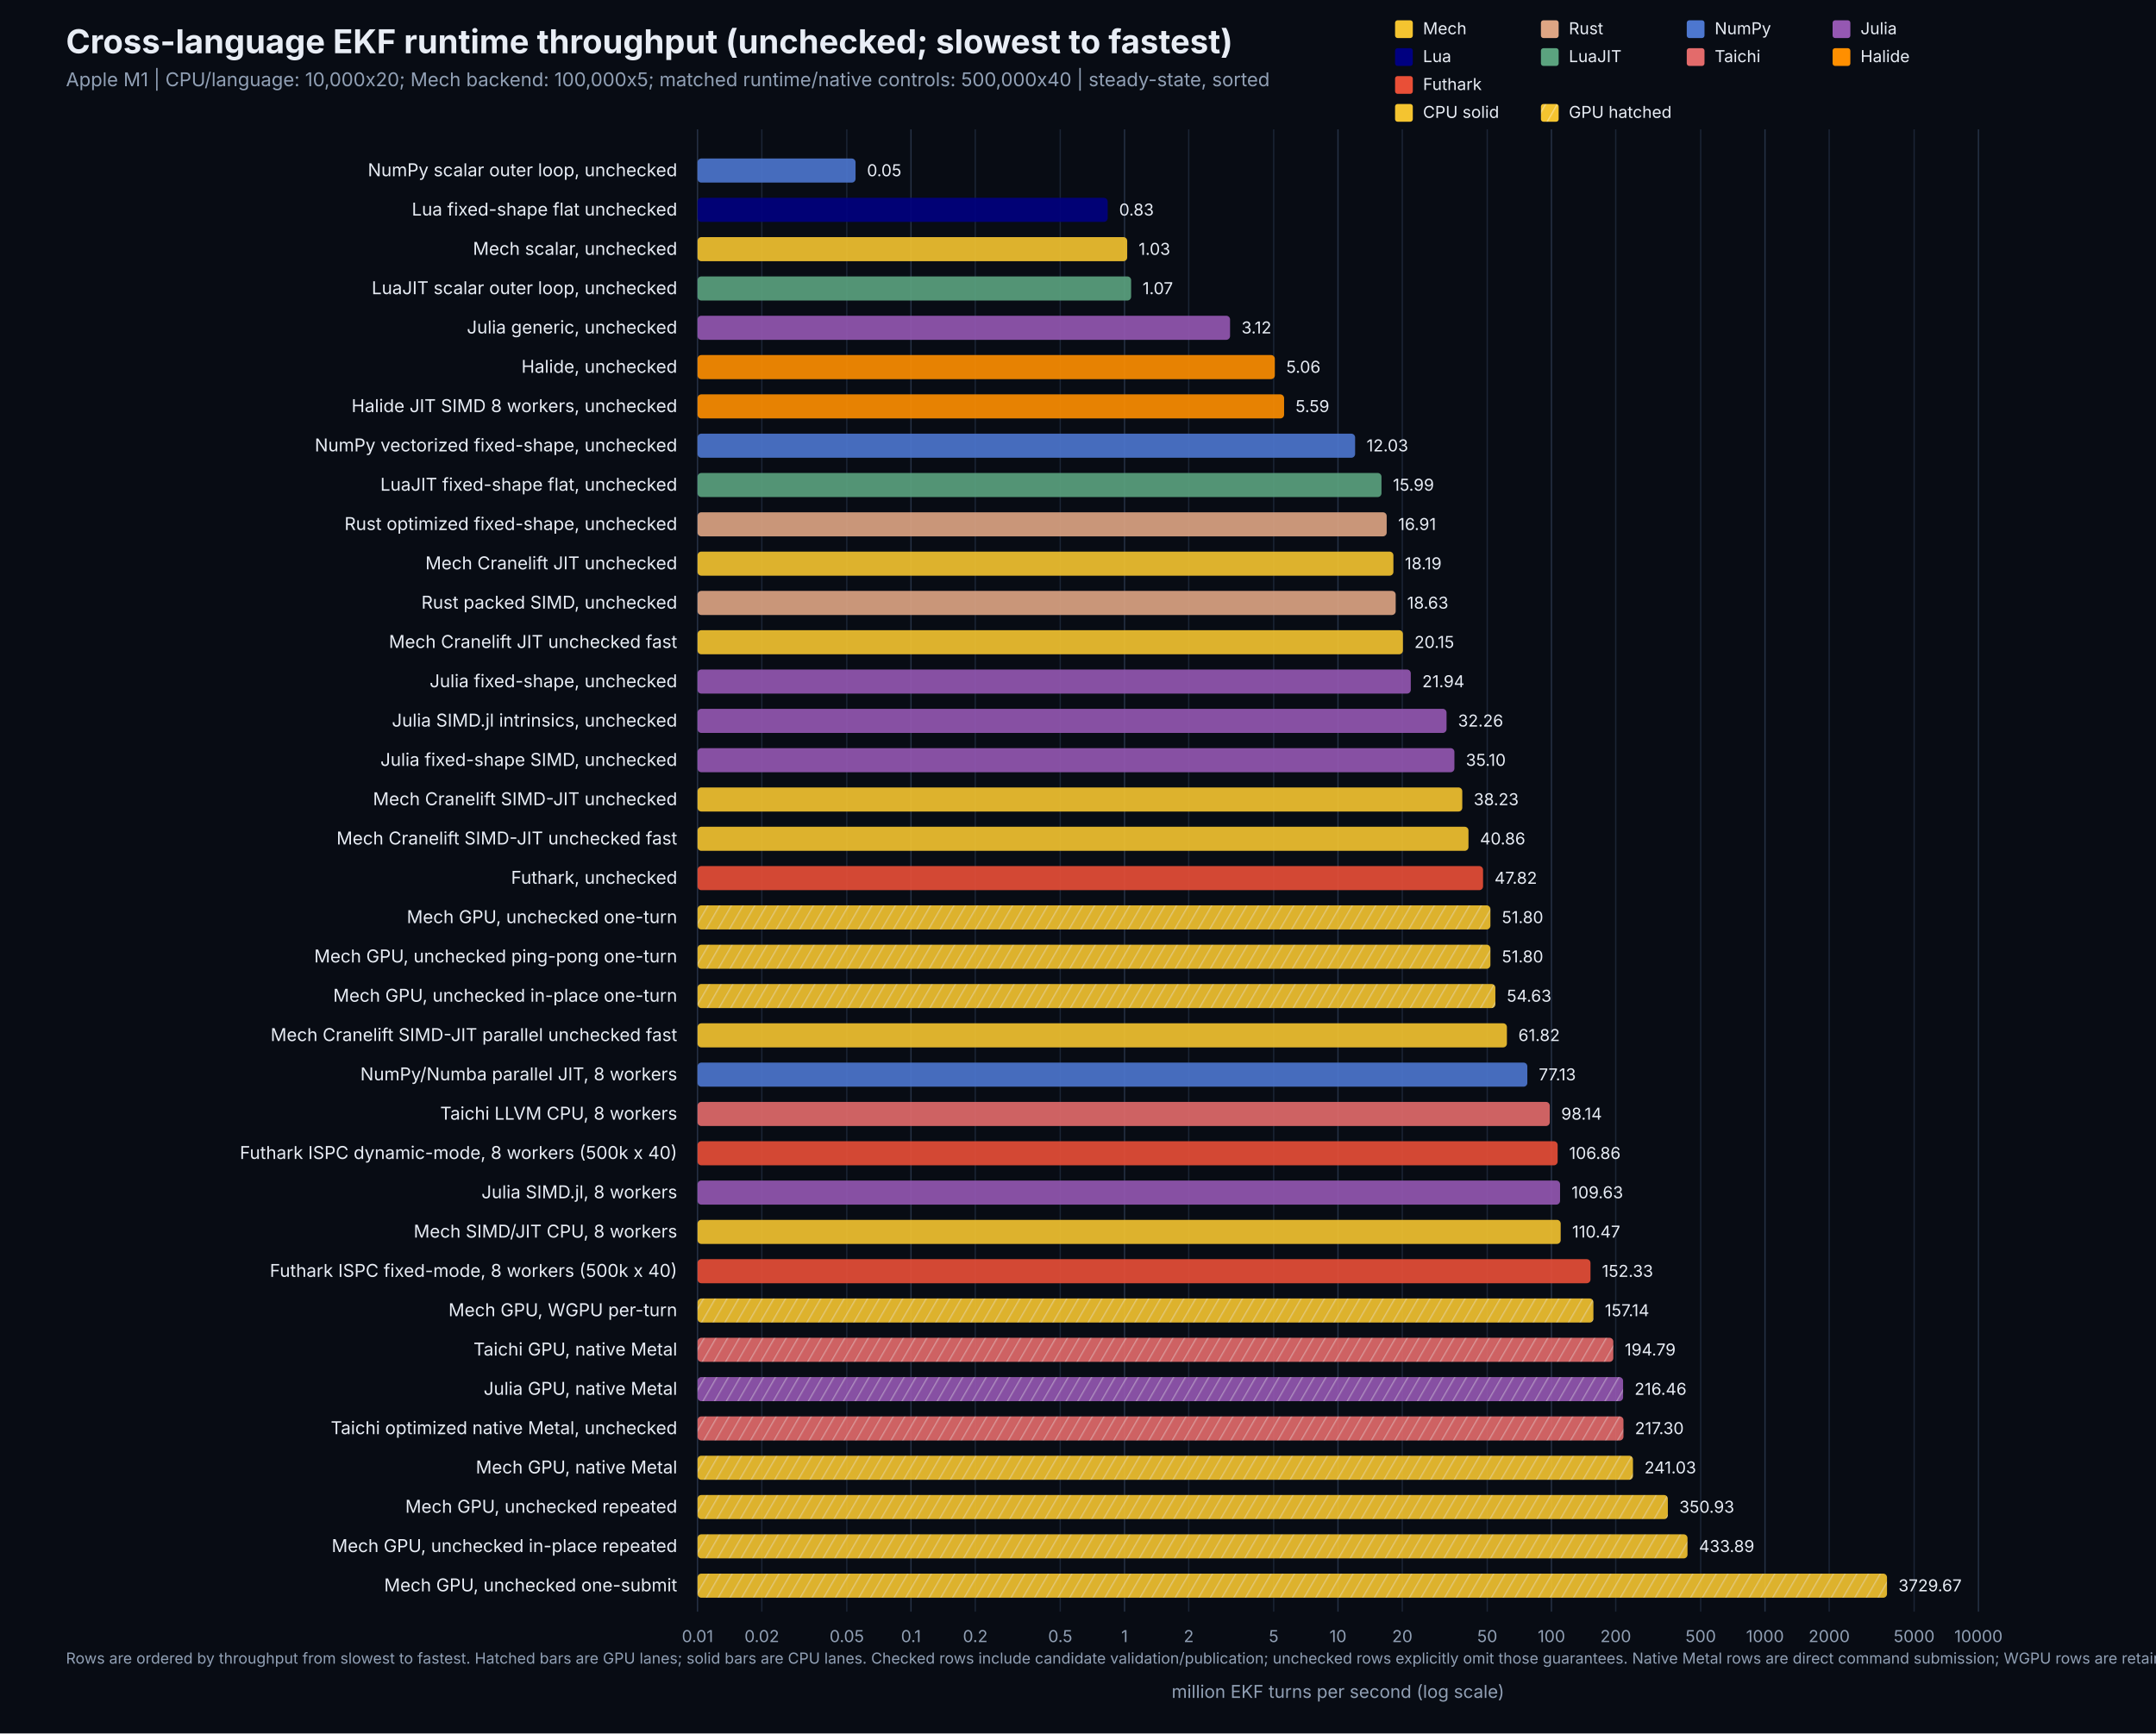
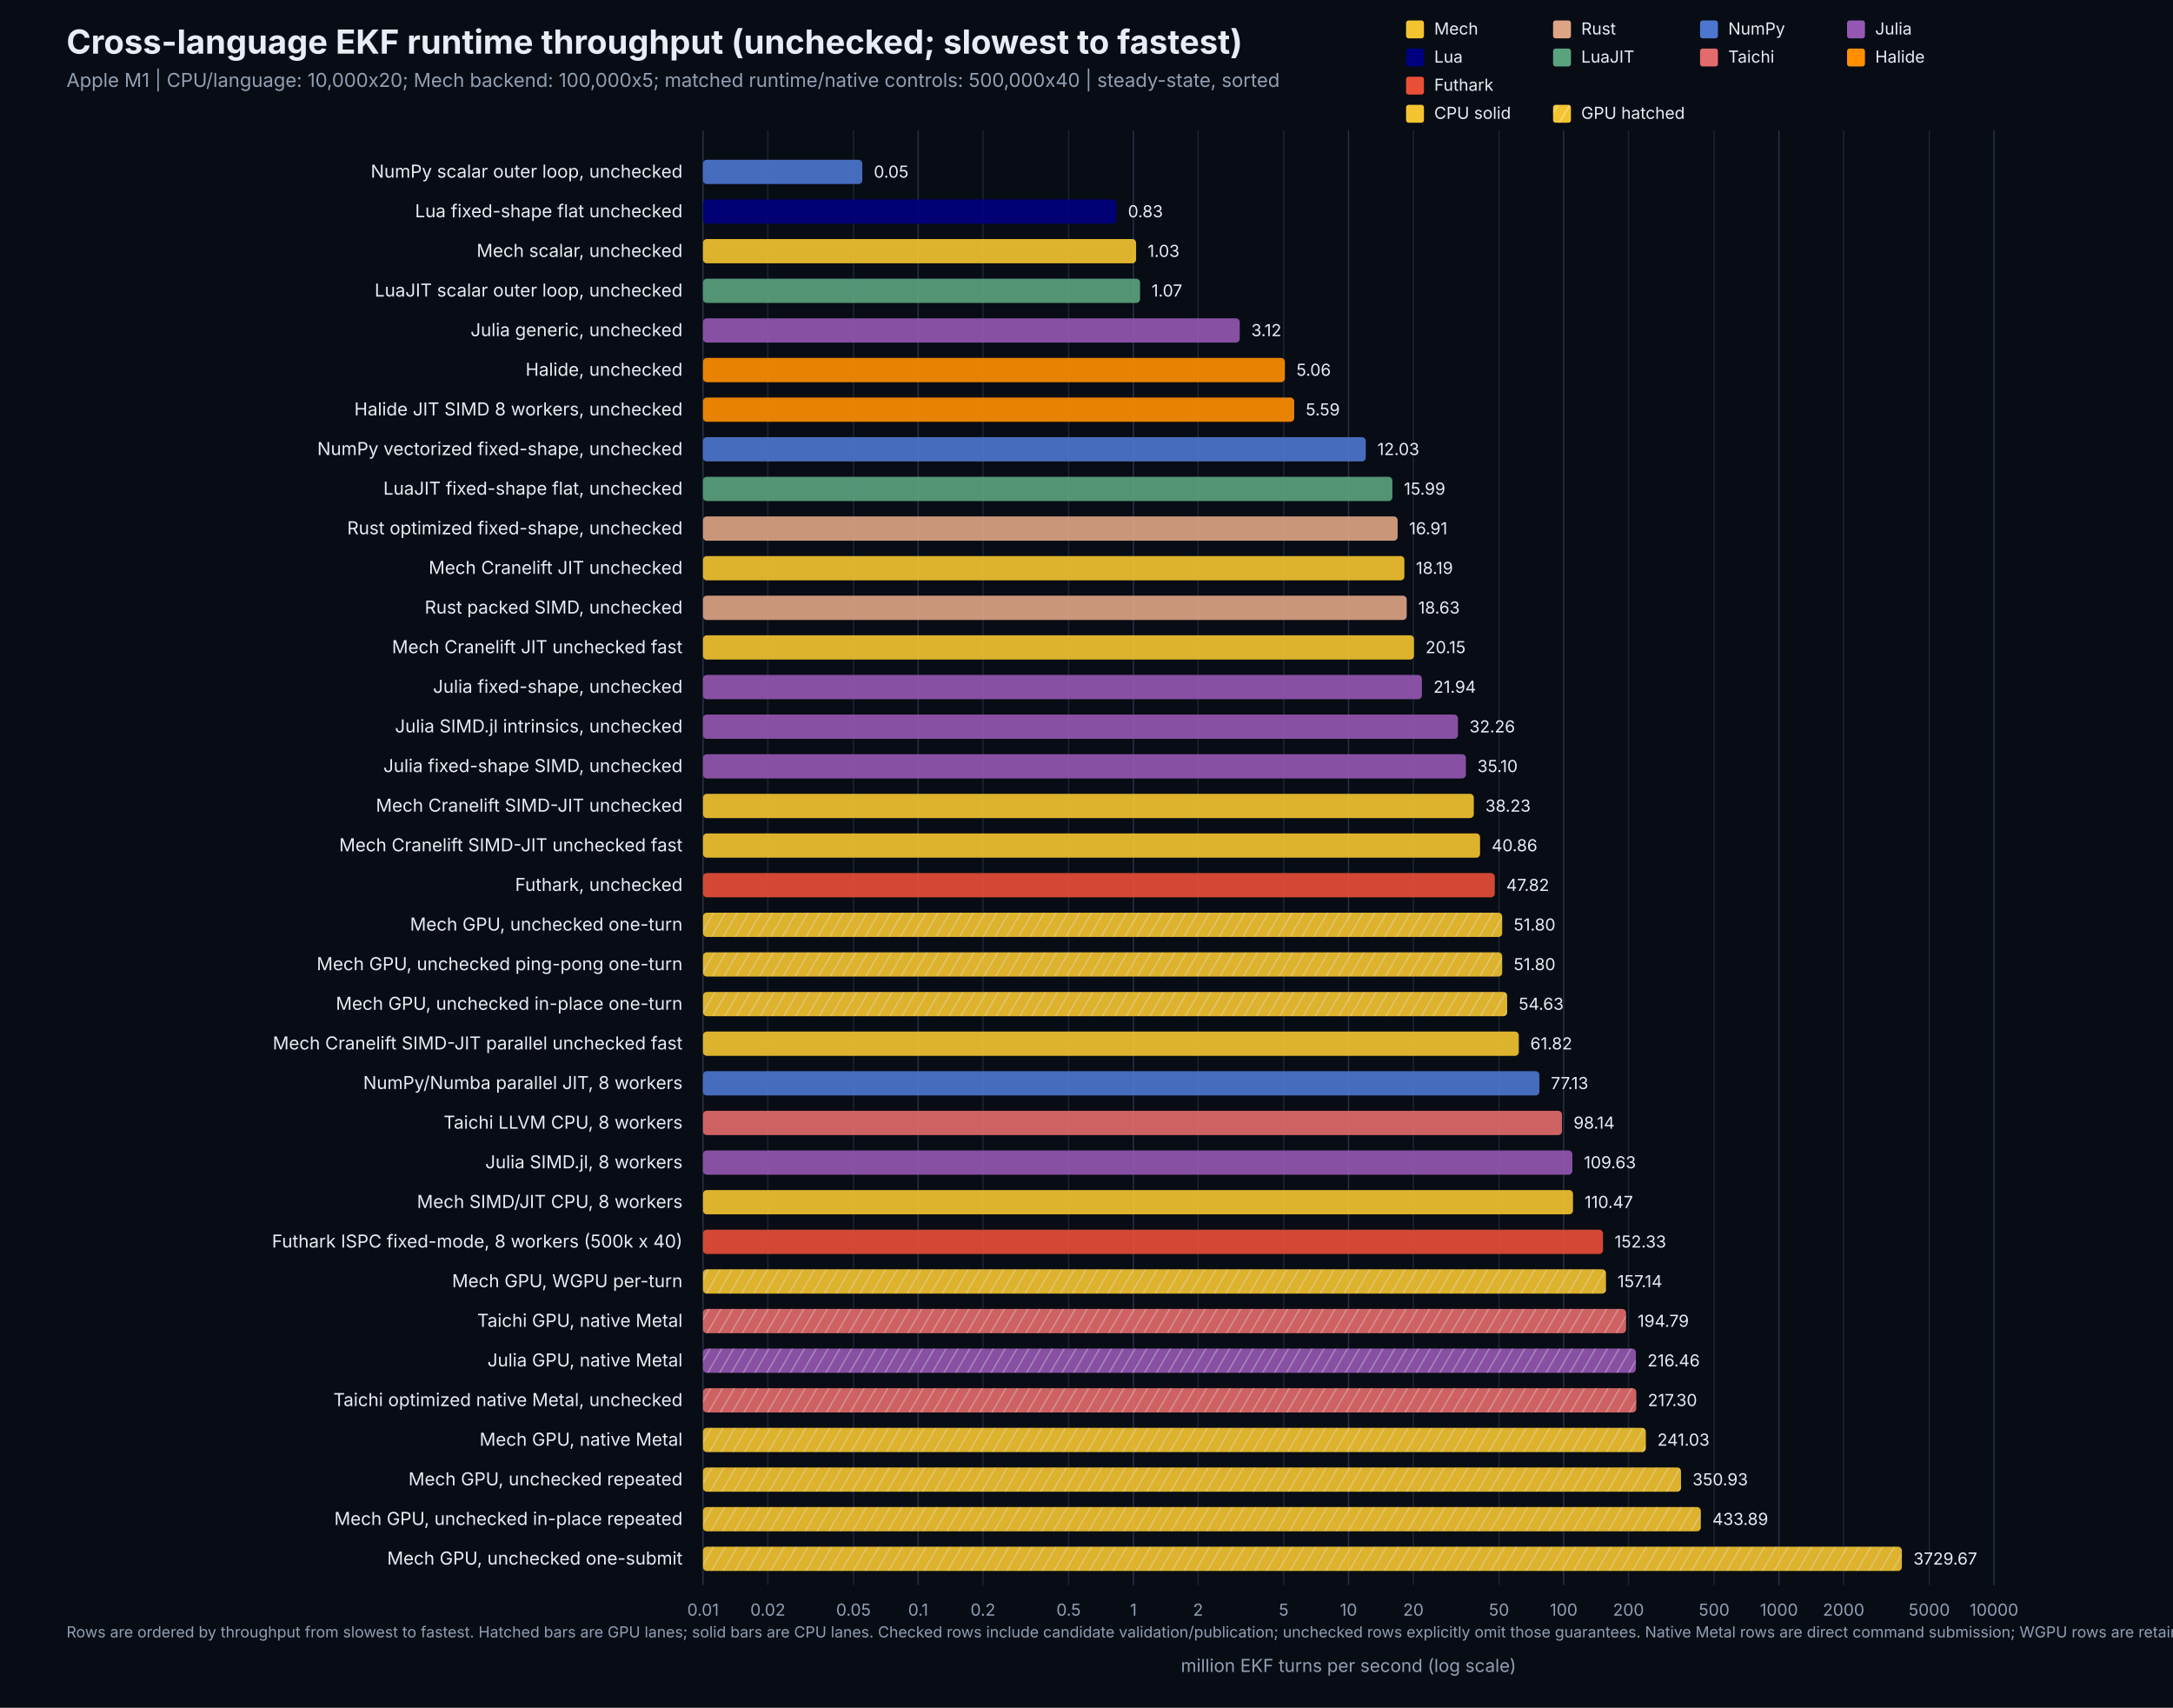
- <svg xmlns="http://www.w3.org/2000/svg" width="1700" height="1367" viewBox="0 0 1700 1367">
+ <svg xmlns="http://www.w3.org/2000/svg" width="1700" height="1336" viewBox="0 0 1700 1336">
  <rect width="100%" height="100%" fill="#080c14" />
  <defs>
    <pattern id="gpu-mech" width="8" height="8" patternUnits="userSpaceOnUse" patternTransform="rotate(30)">
      <rect width="8" height="8" fill="#f4c430" />
      <path d="M0 0V8" stroke="#ffffff" stroke-opacity="0.38" stroke-width="2" />
    </pattern>
    <pattern id="gpu-rust" width="8" height="8" patternUnits="userSpaceOnUse" patternTransform="rotate(30)">
      <rect width="8" height="8" fill="#dea584" />
      <path d="M0 0V8" stroke="#ffffff" stroke-opacity="0.38" stroke-width="2" />
    </pattern>
    <pattern id="gpu-numpy" width="8" height="8" patternUnits="userSpaceOnUse" patternTransform="rotate(30)">
      <rect width="8" height="8" fill="#4d77cf" />
      <path d="M0 0V8" stroke="#ffffff" stroke-opacity="0.38" stroke-width="2" />
    </pattern>
    <pattern id="gpu-julia" width="8" height="8" patternUnits="userSpaceOnUse" patternTransform="rotate(30)">
      <rect width="8" height="8" fill="#9558b2" />
      <path d="M0 0V8" stroke="#ffffff" stroke-opacity="0.38" stroke-width="2" />
    </pattern>
    <pattern id="gpu-lua" width="8" height="8" patternUnits="userSpaceOnUse" patternTransform="rotate(30)">
      <rect width="8" height="8" fill="#000080" />
      <path d="M0 0V8" stroke="#ffffff" stroke-opacity="0.38" stroke-width="2" />
    </pattern>
    <pattern id="gpu-luajit" width="8" height="8" patternUnits="userSpaceOnUse" patternTransform="rotate(30)">
      <rect width="8" height="8" fill="#5ba37f" />
      <path d="M0 0V8" stroke="#ffffff" stroke-opacity="0.38" stroke-width="2" />
    </pattern>
    <pattern id="gpu-taichi" width="8" height="8" patternUnits="userSpaceOnUse" patternTransform="rotate(30)">
      <rect width="8" height="8" fill="#e36b6b" />
      <path d="M0 0V8" stroke="#ffffff" stroke-opacity="0.38" stroke-width="2" />
    </pattern>
    <pattern id="gpu-halide" width="8" height="8" patternUnits="userSpaceOnUse" patternTransform="rotate(30)">
      <rect width="8" height="8" fill="#ff8f00" />
      <path d="M0 0V8" stroke="#ffffff" stroke-opacity="0.38" stroke-width="2" />
    </pattern>
    <pattern id="gpu-futhark" width="8" height="8" patternUnits="userSpaceOnUse" patternTransform="rotate(30)">
      <rect width="8" height="8" fill="#e94f37" />
      <path d="M0 0V8" stroke="#ffffff" stroke-opacity="0.38" stroke-width="2" />
    </pattern>
  </defs>
  <style>text{font-family:-apple-system,BlinkMacSystemFont,"Segoe UI",sans-serif;fill:#e8edf5} .muted{fill:#91a0b5} .grid{stroke:#263246;stroke-width:1} .minor-grid{stroke:#1b2536;stroke-width:1} .axis{fill:#91a0b5;font-size:13px} .label{font-size:14px} .value{font-size:13px;font-variant-numeric:tabular-nums}</style>
  <text x="52" y="42" font-size="26" font-weight="700">Cross-language EKF runtime throughput (unchecked; slowest to fastest)</text>
  <text x="52" y="68" class="muted" font-size="15">Apple M1 | CPU/language: 10,000x20; Mech backend: 100,000x5; matched runtime/native controls: 500,000x40 | steady-state, sorted</text>
-   <line x1="550.0" y1="102" x2="550.0" y2="1271" class="grid" />
-   <text x="550.0" y="1295" text-anchor="middle" class="axis">0.01</text>
-   <line x1="600.7" y1="102" x2="600.7" y2="1271" class="minor-grid" />
-   <text x="600.7" y="1295" text-anchor="middle" class="axis">0.02</text>
-   <line x1="667.7" y1="102" x2="667.7" y2="1271" class="minor-grid" />
-   <text x="667.7" y="1295" text-anchor="middle" class="axis">0.05</text>
-   <line x1="718.3" y1="102" x2="718.3" y2="1271" class="grid" />
-   <text x="718.3" y="1295" text-anchor="middle" class="axis">0.1</text>
-   <line x1="769.0" y1="102" x2="769.0" y2="1271" class="minor-grid" />
-   <text x="769.0" y="1295" text-anchor="middle" class="axis">0.2</text>
-   <line x1="836.0" y1="102" x2="836.0" y2="1271" class="minor-grid" />
-   <text x="836.0" y="1295" text-anchor="middle" class="axis">0.5</text>
-   <line x1="886.7" y1="102" x2="886.7" y2="1271" class="grid" />
-   <text x="886.7" y="1295" text-anchor="middle" class="axis">1</text>
-   <line x1="937.3" y1="102" x2="937.3" y2="1271" class="minor-grid" />
-   <text x="937.3" y="1295" text-anchor="middle" class="axis">2</text>
-   <line x1="1004.3" y1="102" x2="1004.3" y2="1271" class="minor-grid" />
-   <text x="1004.3" y="1295" text-anchor="middle" class="axis">5</text>
-   <line x1="1055.0" y1="102" x2="1055.0" y2="1271" class="grid" />
-   <text x="1055.0" y="1295" text-anchor="middle" class="axis">10</text>
-   <line x1="1105.7" y1="102" x2="1105.7" y2="1271" class="minor-grid" />
-   <text x="1105.7" y="1295" text-anchor="middle" class="axis">20</text>
-   <line x1="1172.7" y1="102" x2="1172.7" y2="1271" class="minor-grid" />
-   <text x="1172.7" y="1295" text-anchor="middle" class="axis">50</text>
-   <line x1="1223.3" y1="102" x2="1223.3" y2="1271" class="grid" />
-   <text x="1223.3" y="1295" text-anchor="middle" class="axis">100</text>
-   <line x1="1274.0" y1="102" x2="1274.0" y2="1271" class="minor-grid" />
-   <text x="1274.0" y="1295" text-anchor="middle" class="axis">200</text>
-   <line x1="1341.0" y1="102" x2="1341.0" y2="1271" class="minor-grid" />
-   <text x="1341.0" y="1295" text-anchor="middle" class="axis">500</text>
-   <line x1="1391.7" y1="102" x2="1391.7" y2="1271" class="grid" />
-   <text x="1391.7" y="1295" text-anchor="middle" class="axis">1000</text>
-   <line x1="1442.3" y1="102" x2="1442.3" y2="1271" class="minor-grid" />
-   <text x="1442.3" y="1295" text-anchor="middle" class="axis">2000</text>
-   <line x1="1509.3" y1="102" x2="1509.3" y2="1271" class="minor-grid" />
-   <text x="1509.3" y="1295" text-anchor="middle" class="axis">5000</text>
-   <line x1="1560.0" y1="102" x2="1560.0" y2="1271" class="grid" />
-   <text x="1560.0" y="1295" text-anchor="middle" class="axis">10000</text>
-   <text x="1055.0" y="1339" text-anchor="middle" class="muted" font-size="14">million EKF turns per second (log scale)</text>
+   <line x1="550.0" y1="102" x2="550.0" y2="1240" class="grid" />
+   <text x="550.0" y="1264" text-anchor="middle" class="axis">0.01</text>
+   <line x1="600.7" y1="102" x2="600.7" y2="1240" class="minor-grid" />
+   <text x="600.7" y="1264" text-anchor="middle" class="axis">0.02</text>
+   <line x1="667.7" y1="102" x2="667.7" y2="1240" class="minor-grid" />
+   <text x="667.7" y="1264" text-anchor="middle" class="axis">0.05</text>
+   <line x1="718.3" y1="102" x2="718.3" y2="1240" class="grid" />
+   <text x="718.3" y="1264" text-anchor="middle" class="axis">0.1</text>
+   <line x1="769.0" y1="102" x2="769.0" y2="1240" class="minor-grid" />
+   <text x="769.0" y="1264" text-anchor="middle" class="axis">0.2</text>
+   <line x1="836.0" y1="102" x2="836.0" y2="1240" class="minor-grid" />
+   <text x="836.0" y="1264" text-anchor="middle" class="axis">0.5</text>
+   <line x1="886.7" y1="102" x2="886.7" y2="1240" class="grid" />
+   <text x="886.7" y="1264" text-anchor="middle" class="axis">1</text>
+   <line x1="937.3" y1="102" x2="937.3" y2="1240" class="minor-grid" />
+   <text x="937.3" y="1264" text-anchor="middle" class="axis">2</text>
+   <line x1="1004.3" y1="102" x2="1004.3" y2="1240" class="minor-grid" />
+   <text x="1004.3" y="1264" text-anchor="middle" class="axis">5</text>
+   <line x1="1055.0" y1="102" x2="1055.0" y2="1240" class="grid" />
+   <text x="1055.0" y="1264" text-anchor="middle" class="axis">10</text>
+   <line x1="1105.7" y1="102" x2="1105.7" y2="1240" class="minor-grid" />
+   <text x="1105.7" y="1264" text-anchor="middle" class="axis">20</text>
+   <line x1="1172.7" y1="102" x2="1172.7" y2="1240" class="minor-grid" />
+   <text x="1172.7" y="1264" text-anchor="middle" class="axis">50</text>
+   <line x1="1223.3" y1="102" x2="1223.3" y2="1240" class="grid" />
+   <text x="1223.3" y="1264" text-anchor="middle" class="axis">100</text>
+   <line x1="1274.0" y1="102" x2="1274.0" y2="1240" class="minor-grid" />
+   <text x="1274.0" y="1264" text-anchor="middle" class="axis">200</text>
+   <line x1="1341.0" y1="102" x2="1341.0" y2="1240" class="minor-grid" />
+   <text x="1341.0" y="1264" text-anchor="middle" class="axis">500</text>
+   <line x1="1391.7" y1="102" x2="1391.7" y2="1240" class="grid" />
+   <text x="1391.7" y="1264" text-anchor="middle" class="axis">1000</text>
+   <line x1="1442.3" y1="102" x2="1442.3" y2="1240" class="minor-grid" />
+   <text x="1442.3" y="1264" text-anchor="middle" class="axis">2000</text>
+   <line x1="1509.3" y1="102" x2="1509.3" y2="1240" class="minor-grid" />
+   <text x="1509.3" y="1264" text-anchor="middle" class="axis">5000</text>
+   <line x1="1560.0" y1="102" x2="1560.0" y2="1240" class="grid" />
+   <text x="1560.0" y="1264" text-anchor="middle" class="axis">10000</text>
+   <text x="1055.0" y="1308" text-anchor="middle" class="muted" font-size="14">million EKF turns per second (log scale)</text>
  <rect x="1100" y="16" width="14" height="14" rx="2" fill="#f4c430" />
  <text x="1122" y="27" font-size="13">Mech</text>
  <rect x="1215" y="16" width="14" height="14" rx="2" fill="#dea584" />
  <text x="1237" y="27" font-size="13">Rust</text>
  <rect x="1330" y="16" width="14" height="14" rx="2" fill="#4d77cf" />
  <text x="1352" y="27" font-size="13">NumPy</text>
  <rect x="1445" y="16" width="14" height="14" rx="2" fill="#9558b2" />
  <text x="1467" y="27" font-size="13">Julia</text>
  <rect x="1100" y="38" width="14" height="14" rx="2" fill="#000080" />
  <text x="1122" y="49" font-size="13">Lua</text>
  <rect x="1215" y="38" width="14" height="14" rx="2" fill="#5ba37f" />
  <text x="1237" y="49" font-size="13">LuaJIT</text>
  <rect x="1330" y="38" width="14" height="14" rx="2" fill="#e36b6b" />
  <text x="1352" y="49" font-size="13">Taichi</text>
  <rect x="1445" y="38" width="14" height="14" rx="2" fill="#ff8f00" />
  <text x="1467" y="49" font-size="13">Halide</text>
  <rect x="1100" y="60" width="14" height="14" rx="2" fill="#e94f37" />
  <text x="1122" y="71" font-size="13">Futhark</text>
  <rect x="1100" y="82" width="14" height="14" rx="2" fill="#f4c430" />
  <text x="1122" y="93" font-size="13">CPU solid</text>
  <rect x="1215" y="82" width="14" height="14" rx="2" fill="url(#gpu-mech)" />
  <text x="1237" y="93" font-size="13">GPU hatched</text>
  <text x="534" y="139" text-anchor="end" class="label">NumPy scalar outer loop, unchecked</text>
  <rect x="550" y="125" width="124.6" height="19" rx="3" fill="#4d77cf" opacity="0.9" />
  <text x="683.6" y="139" class="value">0.05</text>
  <text x="534" y="170" text-anchor="end" class="label">Lua fixed-shape flat unchecked</text>
  <rect x="550" y="156" width="323.4" height="19" rx="3" fill="#000080" opacity="0.9" />
  <text x="882.4" y="170" class="value">0.83</text>
  <text x="534" y="201" text-anchor="end" class="label">Mech scalar, unchecked</text>
  <rect x="550" y="187" width="338.8" height="19" rx="3" fill="#f4c430" opacity="0.9" />
  <text x="897.8" y="201" class="value">1.03</text>
  <text x="534" y="232" text-anchor="end" class="label">LuaJIT scalar outer loop, unchecked</text>
  <rect x="550" y="218" width="341.9" height="19" rx="3" fill="#5ba37f" opacity="0.9" />
  <text x="900.9" y="232" class="value">1.07</text>
  <text x="534" y="263" text-anchor="end" class="label">Julia generic, unchecked</text>
  <rect x="550" y="249" width="419.9" height="19" rx="3" fill="#9558b2" opacity="0.9" />
  <text x="978.9" y="263" class="value">3.12</text>
  <text x="534" y="294" text-anchor="end" class="label">Halide, unchecked</text>
  <rect x="550" y="280" width="455.2" height="19" rx="3" fill="#ff8f00" opacity="0.9" />
  <text x="1014.2" y="294" class="value">5.06</text>
  <text x="534" y="325" text-anchor="end" class="label">Halide JIT SIMD 8 workers, unchecked</text>
  <rect x="550" y="311" width="462.5" height="19" rx="3" fill="#ff8f00" opacity="0.9" />
  <text x="1021.5" y="325" class="value">5.59</text>
  <text x="534" y="356" text-anchor="end" class="label">NumPy vectorized fixed-shape, unchecked</text>
  <rect x="550" y="342" width="518.5" height="19" rx="3" fill="#4d77cf" opacity="0.9" />
  <text x="1077.5" y="356" class="value">12.03</text>
  <text x="534" y="387" text-anchor="end" class="label">LuaJIT fixed-shape flat, unchecked</text>
  <rect x="550" y="373" width="539.3" height="19" rx="3" fill="#5ba37f" opacity="0.9" />
  <text x="1098.3" y="387" class="value">15.99</text>
  <text x="534" y="418" text-anchor="end" class="label">Rust optimized fixed-shape, unchecked</text>
  <rect x="550" y="404" width="543.4" height="19" rx="3" fill="#dea584" opacity="0.9" />
  <text x="1102.4" y="418" class="value">16.91</text>
  <text x="534" y="449" text-anchor="end" class="label">Mech Cranelift JIT unchecked</text>
  <rect x="550" y="435" width="548.7" height="19" rx="3" fill="#f4c430" opacity="0.9" />
  <text x="1107.7" y="449" class="value">18.19</text>
  <text x="534" y="480" text-anchor="end" class="label">Rust packed SIMD, unchecked</text>
  <rect x="550" y="466" width="550.5" height="19" rx="3" fill="#dea584" opacity="0.9" />
  <text x="1109.5" y="480" class="value">18.63</text>
  <text x="534" y="511" text-anchor="end" class="label">Mech Cranelift JIT unchecked fast</text>
  <rect x="550" y="497" width="556.2" height="19" rx="3" fill="#f4c430" opacity="0.9" />
  <text x="1115.2" y="511" class="value">20.15</text>
  <text x="534" y="542" text-anchor="end" class="label">Julia fixed-shape, unchecked</text>
  <rect x="550" y="528" width="562.4" height="19" rx="3" fill="#9558b2" opacity="0.9" />
  <text x="1121.4" y="542" class="value">21.94</text>
  <text x="534" y="573" text-anchor="end" class="label">Julia SIMD.jl intrinsics, unchecked</text>
  <rect x="550" y="559" width="590.6" height="19" rx="3" fill="#9558b2" opacity="0.9" />
  <text x="1149.6" y="573" class="value">32.26</text>
  <text x="534" y="604" text-anchor="end" class="label">Julia fixed-shape SIMD, unchecked</text>
  <rect x="550" y="590" width="596.8" height="19" rx="3" fill="#9558b2" opacity="0.9" />
  <text x="1155.8" y="604" class="value">35.10</text>
  <text x="534" y="635" text-anchor="end" class="label">Mech Cranelift SIMD-JIT unchecked</text>
  <rect x="550" y="621" width="603.0" height="19" rx="3" fill="#f4c430" opacity="0.9" />
  <text x="1162.0" y="635" class="value">38.23</text>
  <text x="534" y="666" text-anchor="end" class="label">Mech Cranelift SIMD-JIT unchecked fast</text>
  <rect x="550" y="652" width="607.9" height="19" rx="3" fill="#f4c430" opacity="0.9" />
  <text x="1166.9" y="666" class="value">40.86</text>
  <text x="534" y="697" text-anchor="end" class="label">Futhark, unchecked</text>
  <rect x="550" y="683" width="619.4" height="19" rx="3" fill="#e94f37" opacity="0.9" />
  <text x="1178.4" y="697" class="value">47.82</text>
  <text x="534" y="728" text-anchor="end" class="label">Mech GPU, unchecked one-turn</text>
  <rect x="550" y="714" width="625.2" height="19" rx="3" fill="url(#gpu-mech)" opacity="0.9" />
  <text x="1184.2" y="728" class="value">51.80</text>
  <text x="534" y="759" text-anchor="end" class="label">Mech GPU, unchecked ping-pong one-turn</text>
  <rect x="550" y="745" width="625.2" height="19" rx="3" fill="url(#gpu-mech)" opacity="0.9" />
  <text x="1184.2" y="759" class="value">51.80</text>
  <text x="534" y="790" text-anchor="end" class="label">Mech GPU, unchecked in-place one-turn</text>
  <rect x="550" y="776" width="629.1" height="19" rx="3" fill="url(#gpu-mech)" opacity="0.9" />
  <text x="1188.1" y="790" class="value">54.63</text>
  <text x="534" y="821" text-anchor="end" class="label">Mech Cranelift SIMD-JIT parallel unchecked fast</text>
  <rect x="550" y="807" width="638.2" height="19" rx="3" fill="#f4c430" opacity="0.9" />
  <text x="1197.2" y="821" class="value">61.82</text>
  <text x="534" y="852" text-anchor="end" class="label">NumPy/Numba parallel JIT, 8 workers</text>
  <rect x="550" y="838" width="654.3" height="19" rx="3" fill="#4d77cf" opacity="0.9" />
  <text x="1213.3" y="852" class="value">77.13</text>
  <text x="534" y="883" text-anchor="end" class="label">Taichi LLVM CPU, 8 workers</text>
  <rect x="550" y="869" width="672.0" height="19" rx="3" fill="#e36b6b" opacity="0.9" />
  <text x="1231.0" y="883" class="value">98.14</text>
-   <text x="534" y="914" text-anchor="end" class="label">Futhark ISPC dynamic-mode, 8 workers (500k x 40)</text>
-   <rect x="550" y="900" width="678.2" height="19" rx="3" fill="#e94f37" opacity="0.9" />
-   <text x="1237.2" y="914" class="value">106.86</text>
-   <text x="534" y="945" text-anchor="end" class="label">Julia SIMD.jl, 8 workers</text>
-   <rect x="550" y="931" width="680.1" height="19" rx="3" fill="#9558b2" opacity="0.9" />
-   <text x="1239.1" y="945" class="value">109.63</text>
-   <text x="534" y="976" text-anchor="end" class="label">Mech SIMD/JIT CPU, 8 workers</text>
-   <rect x="550" y="962" width="680.6" height="19" rx="3" fill="#f4c430" opacity="0.9" />
-   <text x="1239.6" y="976" class="value">110.47</text>
-   <text x="534" y="1007" text-anchor="end" class="label">Futhark ISPC fixed-mode, 8 workers (500k x 40)</text>
-   <rect x="550" y="993" width="704.1" height="19" rx="3" fill="#e94f37" opacity="0.9" />
-   <text x="1263.1" y="1007" class="value">152.33</text>
-   <text x="534" y="1038" text-anchor="end" class="label">Mech GPU, WGPU per-turn</text>
-   <rect x="550" y="1024" width="706.4" height="19" rx="3" fill="url(#gpu-mech)" opacity="0.9" />
-   <text x="1265.4" y="1038" class="value">157.14</text>
-   <text x="534" y="1069" text-anchor="end" class="label">Taichi GPU, native Metal</text>
-   <rect x="550" y="1055" width="722.1" height="19" rx="3" fill="url(#gpu-taichi)" opacity="0.9" />
-   <text x="1281.1" y="1069" class="value">194.79</text>
-   <text x="534" y="1100" text-anchor="end" class="label">Julia GPU, native Metal</text>
-   <rect x="550" y="1086" width="729.8" height="19" rx="3" fill="url(#gpu-julia)" opacity="0.9" />
-   <text x="1288.8" y="1100" class="value">216.46</text>
-   <text x="534" y="1131" text-anchor="end" class="label">Taichi optimized native Metal, unchecked</text>
-   <rect x="550" y="1117" width="730.1" height="19" rx="3" fill="url(#gpu-taichi)" opacity="0.9" />
-   <text x="1289.1" y="1131" class="value">217.30</text>
-   <text x="534" y="1162" text-anchor="end" class="label">Mech GPU, native Metal</text>
-   <rect x="550" y="1148" width="737.6" height="19" rx="3" fill="url(#gpu-mech)" opacity="0.9" />
-   <text x="1296.6" y="1162" class="value">241.03</text>
-   <text x="534" y="1193" text-anchor="end" class="label">Mech GPU, unchecked repeated</text>
-   <rect x="550" y="1179" width="765.1" height="19" rx="3" fill="url(#gpu-mech)" opacity="0.9" />
-   <text x="1324.1" y="1193" class="value">350.93</text>
-   <text x="534" y="1224" text-anchor="end" class="label">Mech GPU, unchecked in-place repeated</text>
-   <rect x="550" y="1210" width="780.6" height="19" rx="3" fill="url(#gpu-mech)" opacity="0.9" />
-   <text x="1339.6" y="1224" class="value">433.89</text>
-   <text x="534" y="1255" text-anchor="end" class="label">Mech GPU, unchecked one-submit</text>
-   <rect x="550" y="1241" width="937.9" height="19" rx="3" fill="url(#gpu-mech)" opacity="0.9" />
-   <text x="1496.9" y="1255" class="value">3729.67</text>
-   <text x="52" y="1312" class="muted" font-size="12">Rows are ordered by throughput from slowest to fastest. Hatched bars are GPU lanes; solid bars are CPU lanes. Checked rows include candidate validation/publication; unchecked rows explicitly omit those guarantees. Native Metal rows are direct command submission; WGPU rows are retained as a portable transport control. Compilation, allocation, warmup, and final readback are excluded from the timed region.</text>
+   <text x="534" y="914" text-anchor="end" class="label">Julia SIMD.jl, 8 workers</text>
+   <rect x="550" y="900" width="680.1" height="19" rx="3" fill="#9558b2" opacity="0.9" />
+   <text x="1239.1" y="914" class="value">109.63</text>
+   <text x="534" y="945" text-anchor="end" class="label">Mech SIMD/JIT CPU, 8 workers</text>
+   <rect x="550" y="931" width="680.6" height="19" rx="3" fill="#f4c430" opacity="0.9" />
+   <text x="1239.6" y="945" class="value">110.47</text>
+   <text x="534" y="976" text-anchor="end" class="label">Futhark ISPC fixed-mode, 8 workers (500k x 40)</text>
+   <rect x="550" y="962" width="704.1" height="19" rx="3" fill="#e94f37" opacity="0.9" />
+   <text x="1263.1" y="976" class="value">152.33</text>
+   <text x="534" y="1007" text-anchor="end" class="label">Mech GPU, WGPU per-turn</text>
+   <rect x="550" y="993" width="706.4" height="19" rx="3" fill="url(#gpu-mech)" opacity="0.9" />
+   <text x="1265.4" y="1007" class="value">157.14</text>
+   <text x="534" y="1038" text-anchor="end" class="label">Taichi GPU, native Metal</text>
+   <rect x="550" y="1024" width="722.1" height="19" rx="3" fill="url(#gpu-taichi)" opacity="0.9" />
+   <text x="1281.1" y="1038" class="value">194.79</text>
+   <text x="534" y="1069" text-anchor="end" class="label">Julia GPU, native Metal</text>
+   <rect x="550" y="1055" width="729.8" height="19" rx="3" fill="url(#gpu-julia)" opacity="0.9" />
+   <text x="1288.8" y="1069" class="value">216.46</text>
+   <text x="534" y="1100" text-anchor="end" class="label">Taichi optimized native Metal, unchecked</text>
+   <rect x="550" y="1086" width="730.1" height="19" rx="3" fill="url(#gpu-taichi)" opacity="0.9" />
+   <text x="1289.1" y="1100" class="value">217.30</text>
+   <text x="534" y="1131" text-anchor="end" class="label">Mech GPU, native Metal</text>
+   <rect x="550" y="1117" width="737.6" height="19" rx="3" fill="url(#gpu-mech)" opacity="0.9" />
+   <text x="1296.6" y="1131" class="value">241.03</text>
+   <text x="534" y="1162" text-anchor="end" class="label">Mech GPU, unchecked repeated</text>
+   <rect x="550" y="1148" width="765.1" height="19" rx="3" fill="url(#gpu-mech)" opacity="0.9" />
+   <text x="1324.1" y="1162" class="value">350.93</text>
+   <text x="534" y="1193" text-anchor="end" class="label">Mech GPU, unchecked in-place repeated</text>
+   <rect x="550" y="1179" width="780.6" height="19" rx="3" fill="url(#gpu-mech)" opacity="0.9" />
+   <text x="1339.6" y="1193" class="value">433.89</text>
+   <text x="534" y="1224" text-anchor="end" class="label">Mech GPU, unchecked one-submit</text>
+   <rect x="550" y="1210" width="937.9" height="19" rx="3" fill="url(#gpu-mech)" opacity="0.9" />
+   <text x="1496.9" y="1224" class="value">3729.67</text>
+   <text x="52" y="1281" class="muted" font-size="12">Rows are ordered by throughput from slowest to fastest. Hatched bars are GPU lanes; solid bars are CPU lanes. Checked rows include candidate validation/publication; unchecked rows explicitly omit those guarantees. Native Metal rows are direct command submission; WGPU rows are retained as a portable transport control. Compilation, allocation, warmup, and final readback are excluded from the timed region.</text>
</svg>
